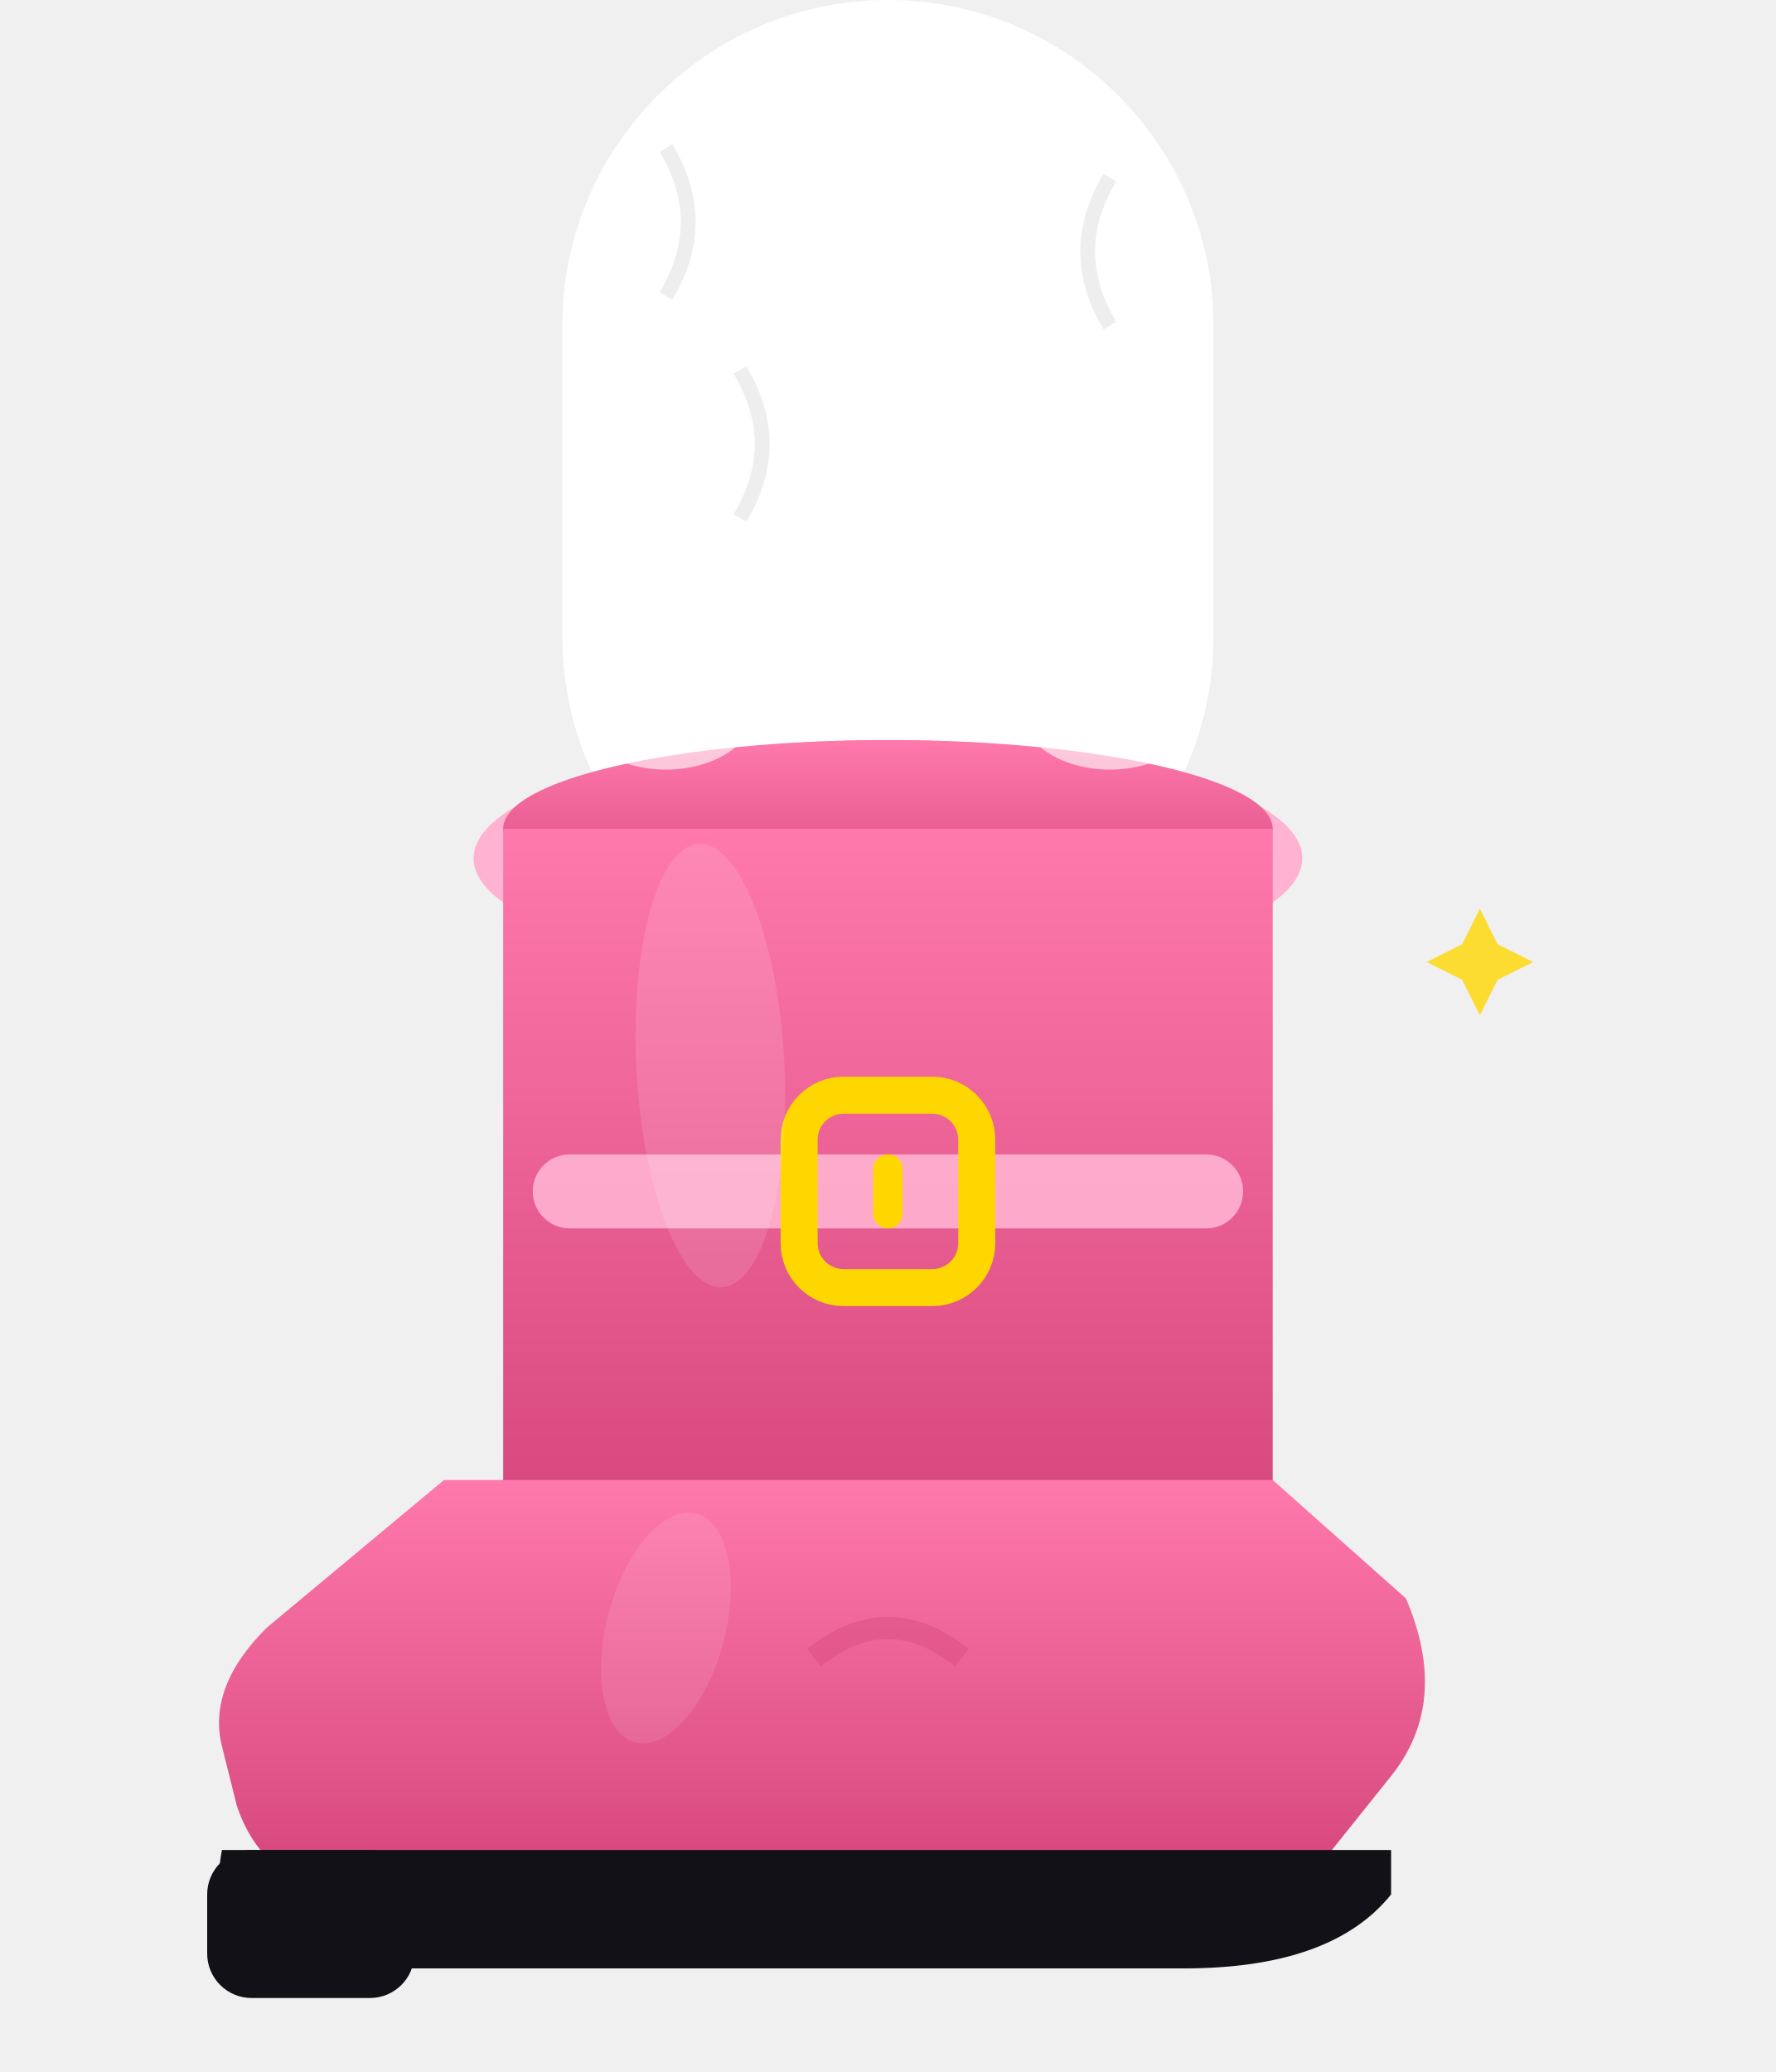
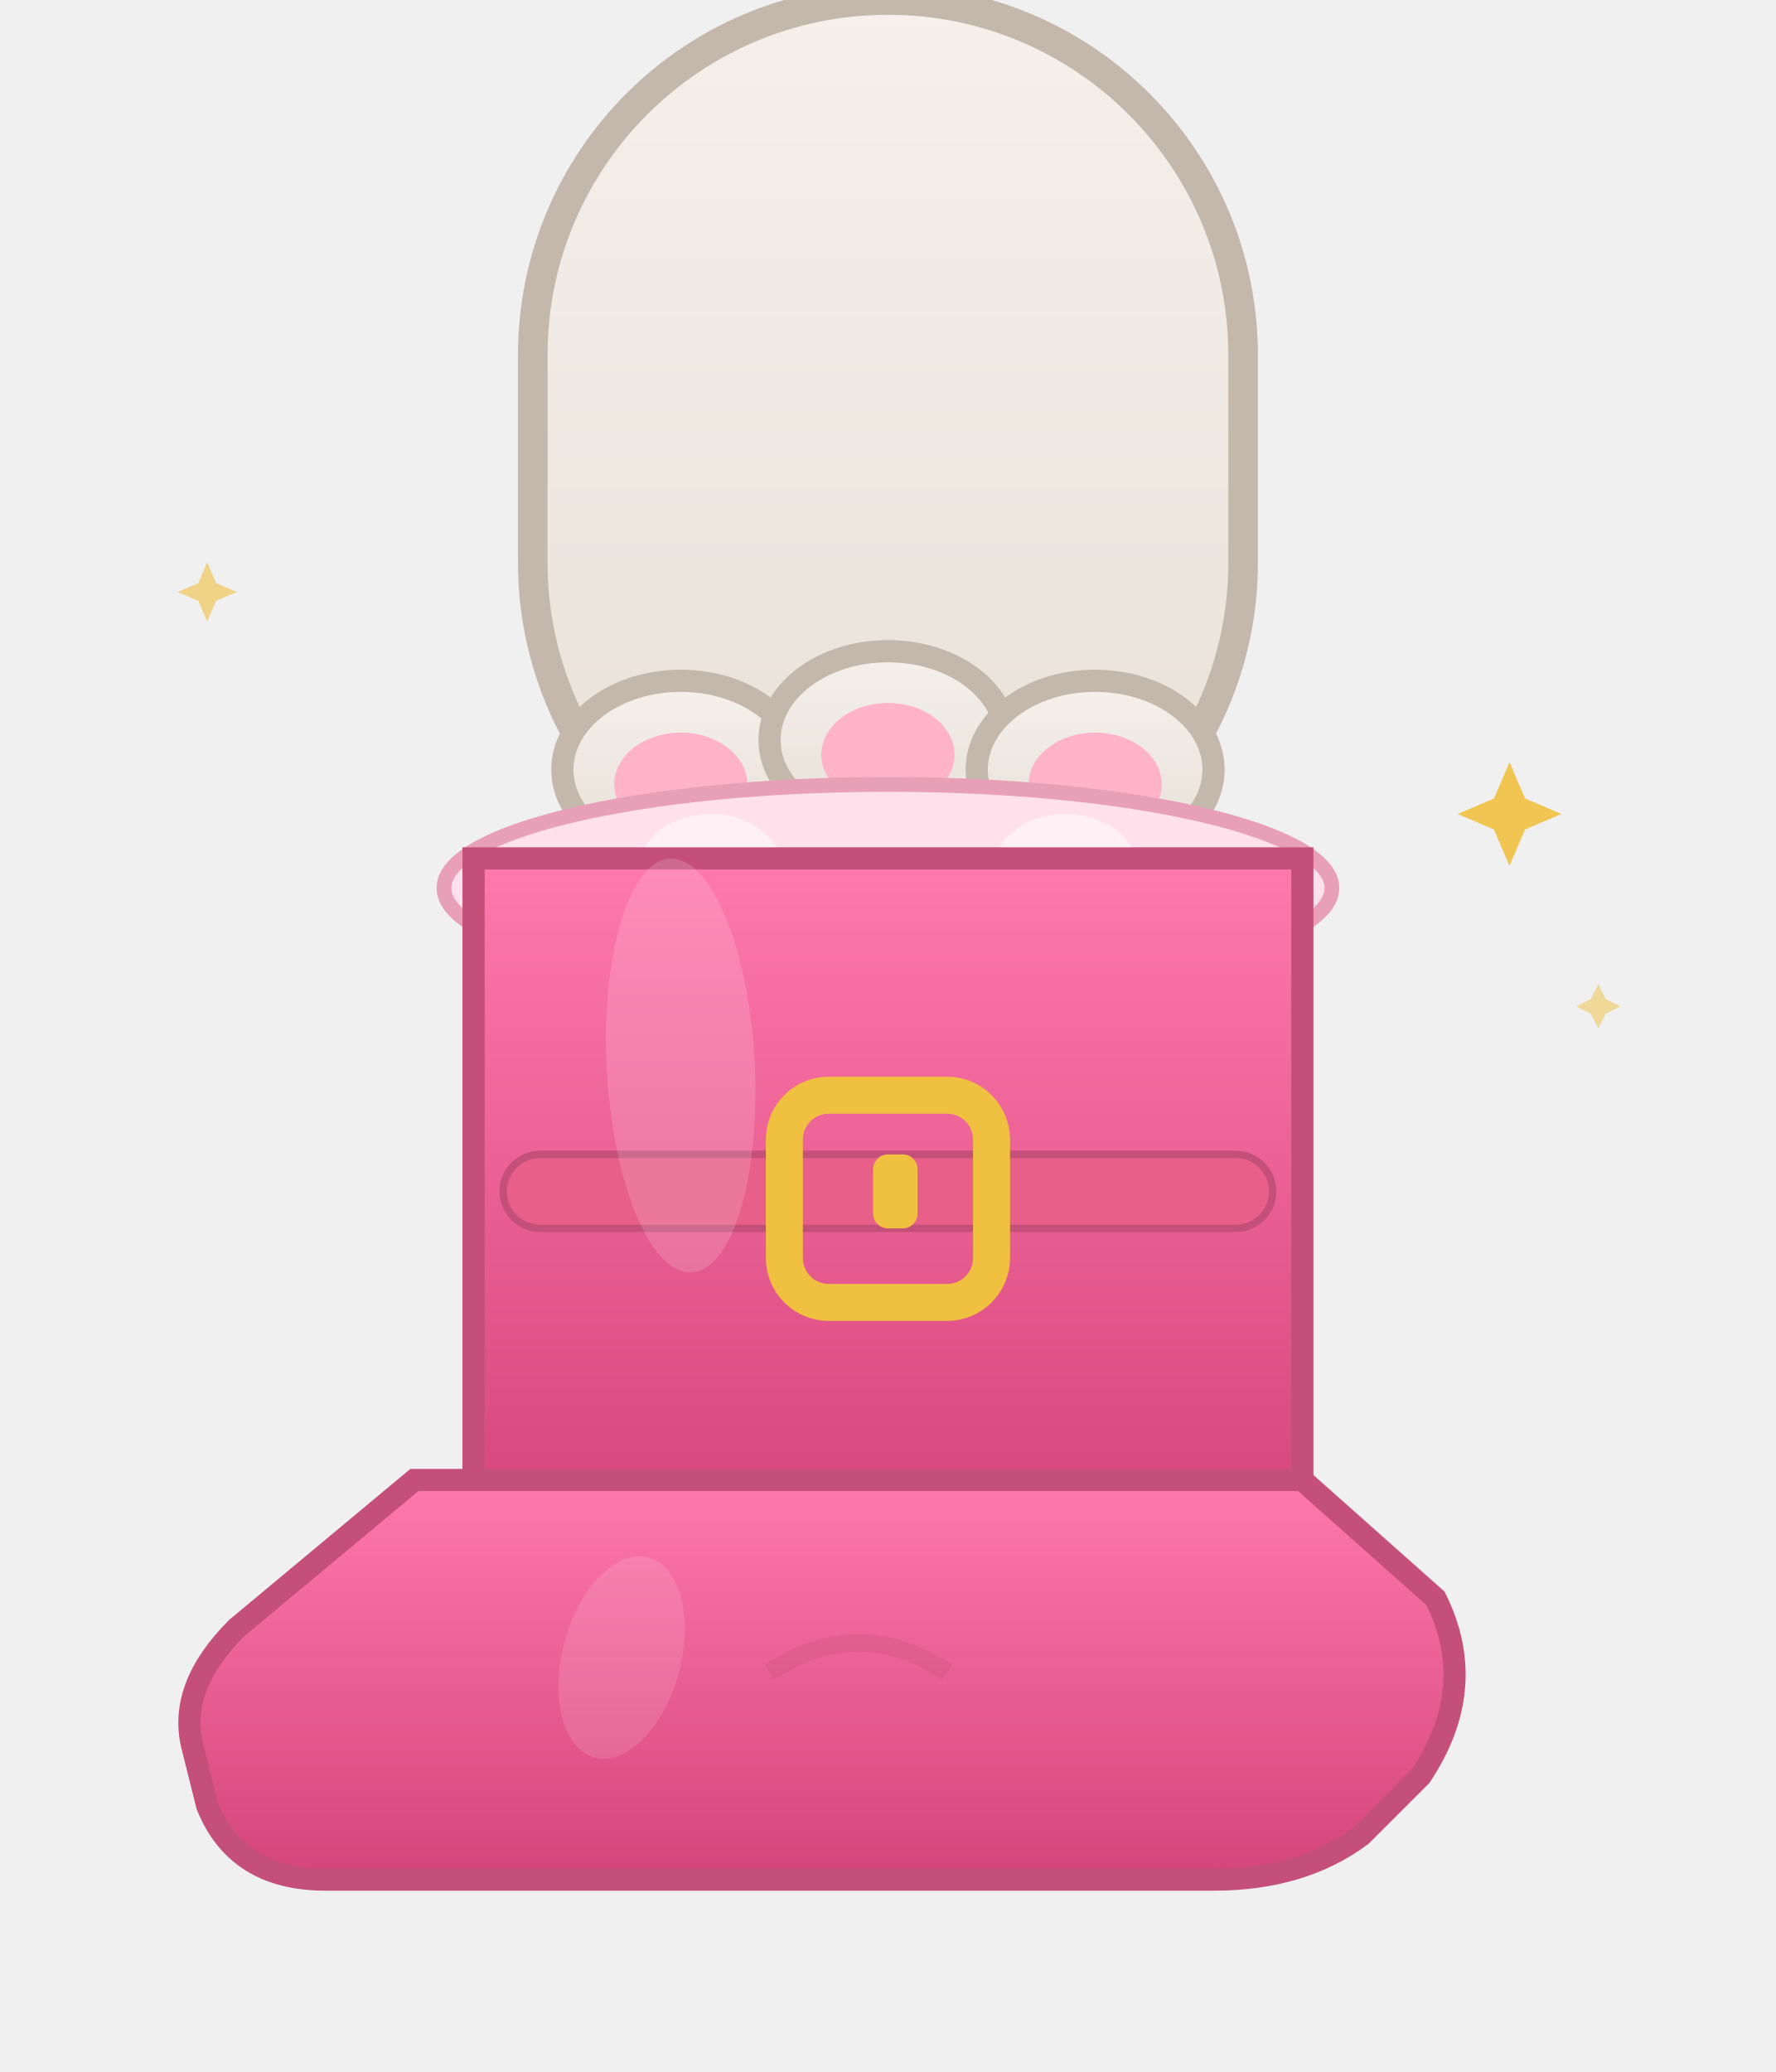
<svg xmlns="http://www.w3.org/2000/svg" viewBox="0 0 120 140" width="120" height="140">
  <defs>
    <linearGradient id="boot" x1="0%" y1="0%" x2="0%" y2="100%">
      <stop offset="0%" style="stop-color:#FF79AC" />
      <stop offset="100%" style="stop-color:#D4457A" />
    </linearGradient>
+     <linearGradient id="fur" x1="0%" y1="0%" x2="0%" y2="100%">
+       <stop offset="0%" style="stop-color:#F5F0EB" />
+       <stop offset="100%" style="stop-color:#E8E0D8" />
+     </linearGradient>
  </defs>
-   <rect x="38" y="0" width="44" height="65" rx="22" fill="white" />
-   <path d="M45 10 Q48 15 45 20" stroke="#eee" stroke-width="1" fill="none" />
-   <path d="M75 12 Q72 17 75 22" stroke="#eee" stroke-width="1" fill="none" />
-   <path d="M50 25 Q53 30 50 35" stroke="#eee" stroke-width="1" fill="none" />
-   <ellipse cx="60" cy="58" rx="28" ry="8" fill="#FFB3D0" />
-   <ellipse cx="60" cy="56" rx="26" ry="6" fill="url(#boot)" />
-   <path d="M34 56 L34 100 Q34 105 39 105 L81 105 Q86 105 86 100 L86 56 Z" fill="url(#boot)" />
-   <path d="M30 100 L86 100 L95 108 Q98 115 94 120 L90 125 Q86 128 80 128 L25 128 Q18 128 16 122 L15 118 Q14 114 18 110 Z" fill="url(#boot)" />
-   <path d="M15 125 Q14 130 18 133 L80 133 Q90 133 94 128 L94 125 Z" fill="#121118" />
-   <rect x="14" y="125" width="14" height="10" rx="3" fill="#121118" />
-   <rect x="36" y="78" width="48" height="5" rx="2.5" fill="#FFB3D0" opacity="0.9" />
-   <rect x="54" y="74" width="12" height="13" rx="3" fill="none" stroke="#FFD700" stroke-width="2.5" />
-   <rect x="59" y="78" width="2" height="5" rx="1" fill="#FFD700" />
-   <ellipse cx="48" cy="72" rx="5" ry="15" fill="white" opacity="0.12" transform="rotate(-3 48 72)" />
-   <ellipse cx="45" cy="110" rx="4" ry="8" fill="white" opacity="0.1" transform="rotate(15 45 110)" />
-   <path d="M55 112 Q60 108 65 112" stroke="#D4457A" stroke-width="1.5" fill="none" opacity="0.4" />
-   <ellipse cx="45" cy="48" rx="6" ry="4" fill="white" opacity="0.6" />
-   <ellipse cx="60" cy="46" rx="6" ry="4" fill="white" opacity="0.6" />
-   <ellipse cx="75" cy="48" rx="6" ry="4" fill="white" opacity="0.6" />
-   <g transform="translate(100, 65)" fill="#FFD700" opacity="0.8">
-     <path d="M0,-6 L2,-2 L6,0 L2,2 L0,6 L-2,2 L-6,0 L-2,-2 Z" transform="scale(0.6)" />
+   <rect x="36" y="0" width="48" height="62" rx="24" fill="url(#fur)" stroke="#C4B8AC" stroke-width="2" />
+   <ellipse cx="46" cy="52" rx="8" ry="6" fill="url(#fur)" stroke="#C4B8AC" stroke-width="1.5" />
+   <ellipse cx="60" cy="50" rx="8" ry="6" fill="url(#fur)" stroke="#C4B8AC" stroke-width="1.5" />
+   <ellipse cx="74" cy="52" rx="8" ry="6" fill="url(#fur)" stroke="#C4B8AC" stroke-width="1.5" />
+   <ellipse cx="46" cy="53" rx="4.5" ry="3.5" fill="#FFB3C8" />
+   <ellipse cx="60" cy="51" rx="4.5" ry="3.5" fill="#FFB3C8" />
+   <ellipse cx="74" cy="53" rx="4.5" ry="3.5" fill="#FFB3C8" />
+   <ellipse cx="60" cy="60" rx="30" ry="7" fill="#FFE0EB" stroke="#E8A0B8" stroke-width="1" />
+   <ellipse cx="48" cy="59" rx="5" ry="4" fill="white" opacity="0.5" />
+   <ellipse cx="72" cy="59" rx="5" ry="4" fill="white" opacity="0.5" />
+   <path d="M32 58 L32 100 Q32 104 36 104 L84 104 Q88 104 88 100 L88 58 Z" fill="url(#boot)" stroke="#C4507A" stroke-width="1.5" />
+   <path d="M28 100 L88 100 L97 108 Q100 114 96 120 L92 124 Q88 127 82 127 L22 127 Q16 127 14 122 L13 118 Q12 114 16 110 Z" fill="url(#boot)" stroke="#C4507A" stroke-width="1.5" />
+   <rect x="34" y="78" width="52" height="5" rx="2.5" fill="#E8608A" stroke="#C4507A" stroke-width="0.5" />
+   <rect x="53" y="74" width="14" height="14" rx="3" fill="none" stroke="#F0C040" stroke-width="2.5" />
+   <rect x="59" y="78" width="3" height="5" rx="1" fill="#F0C040" />
+   <ellipse cx="46" cy="72" rx="5" ry="14" fill="white" opacity="0.15" transform="rotate(-3 46 72)" />
+   <ellipse cx="42" cy="112" rx="4" ry="7" fill="white" opacity="0.12" transform="rotate(15 42 112)" />
+   <path d="M52 113 Q58 109 64 113" stroke="#C4507A" stroke-width="1.2" fill="none" opacity="0.3" />
+   <g transform="translate(102, 55)" fill="#F0C040" opacity="0.9">
+     <path d="M0,-5 L1.5,-1.5 L5,0 L1.5,1.5 L0,5 L-1.5,1.5 L-5,0 L-1.5,-1.5 Z" transform="scale(0.7)" />
+   </g>
+   <g transform="translate(108, 68)" fill="#F0C040" opacity="0.5">
+     <path d="M0,-3 L1,-1 L3,0 L1,1 L0,3 L-1,1 L-3,0 L-1,-1 Z" transform="scale(0.5)" />
+   </g>
+   <g transform="translate(14, 40)" fill="#F0C040" opacity="0.6">
+     <path d="M0,-4 L1.2,-1.2 L4,0 L1.2,1.2 L0,4 L-1.2,1.2 L-4,0 L-1.2,-1.2 Z" transform="scale(0.5)" />
  </g>
</svg>
